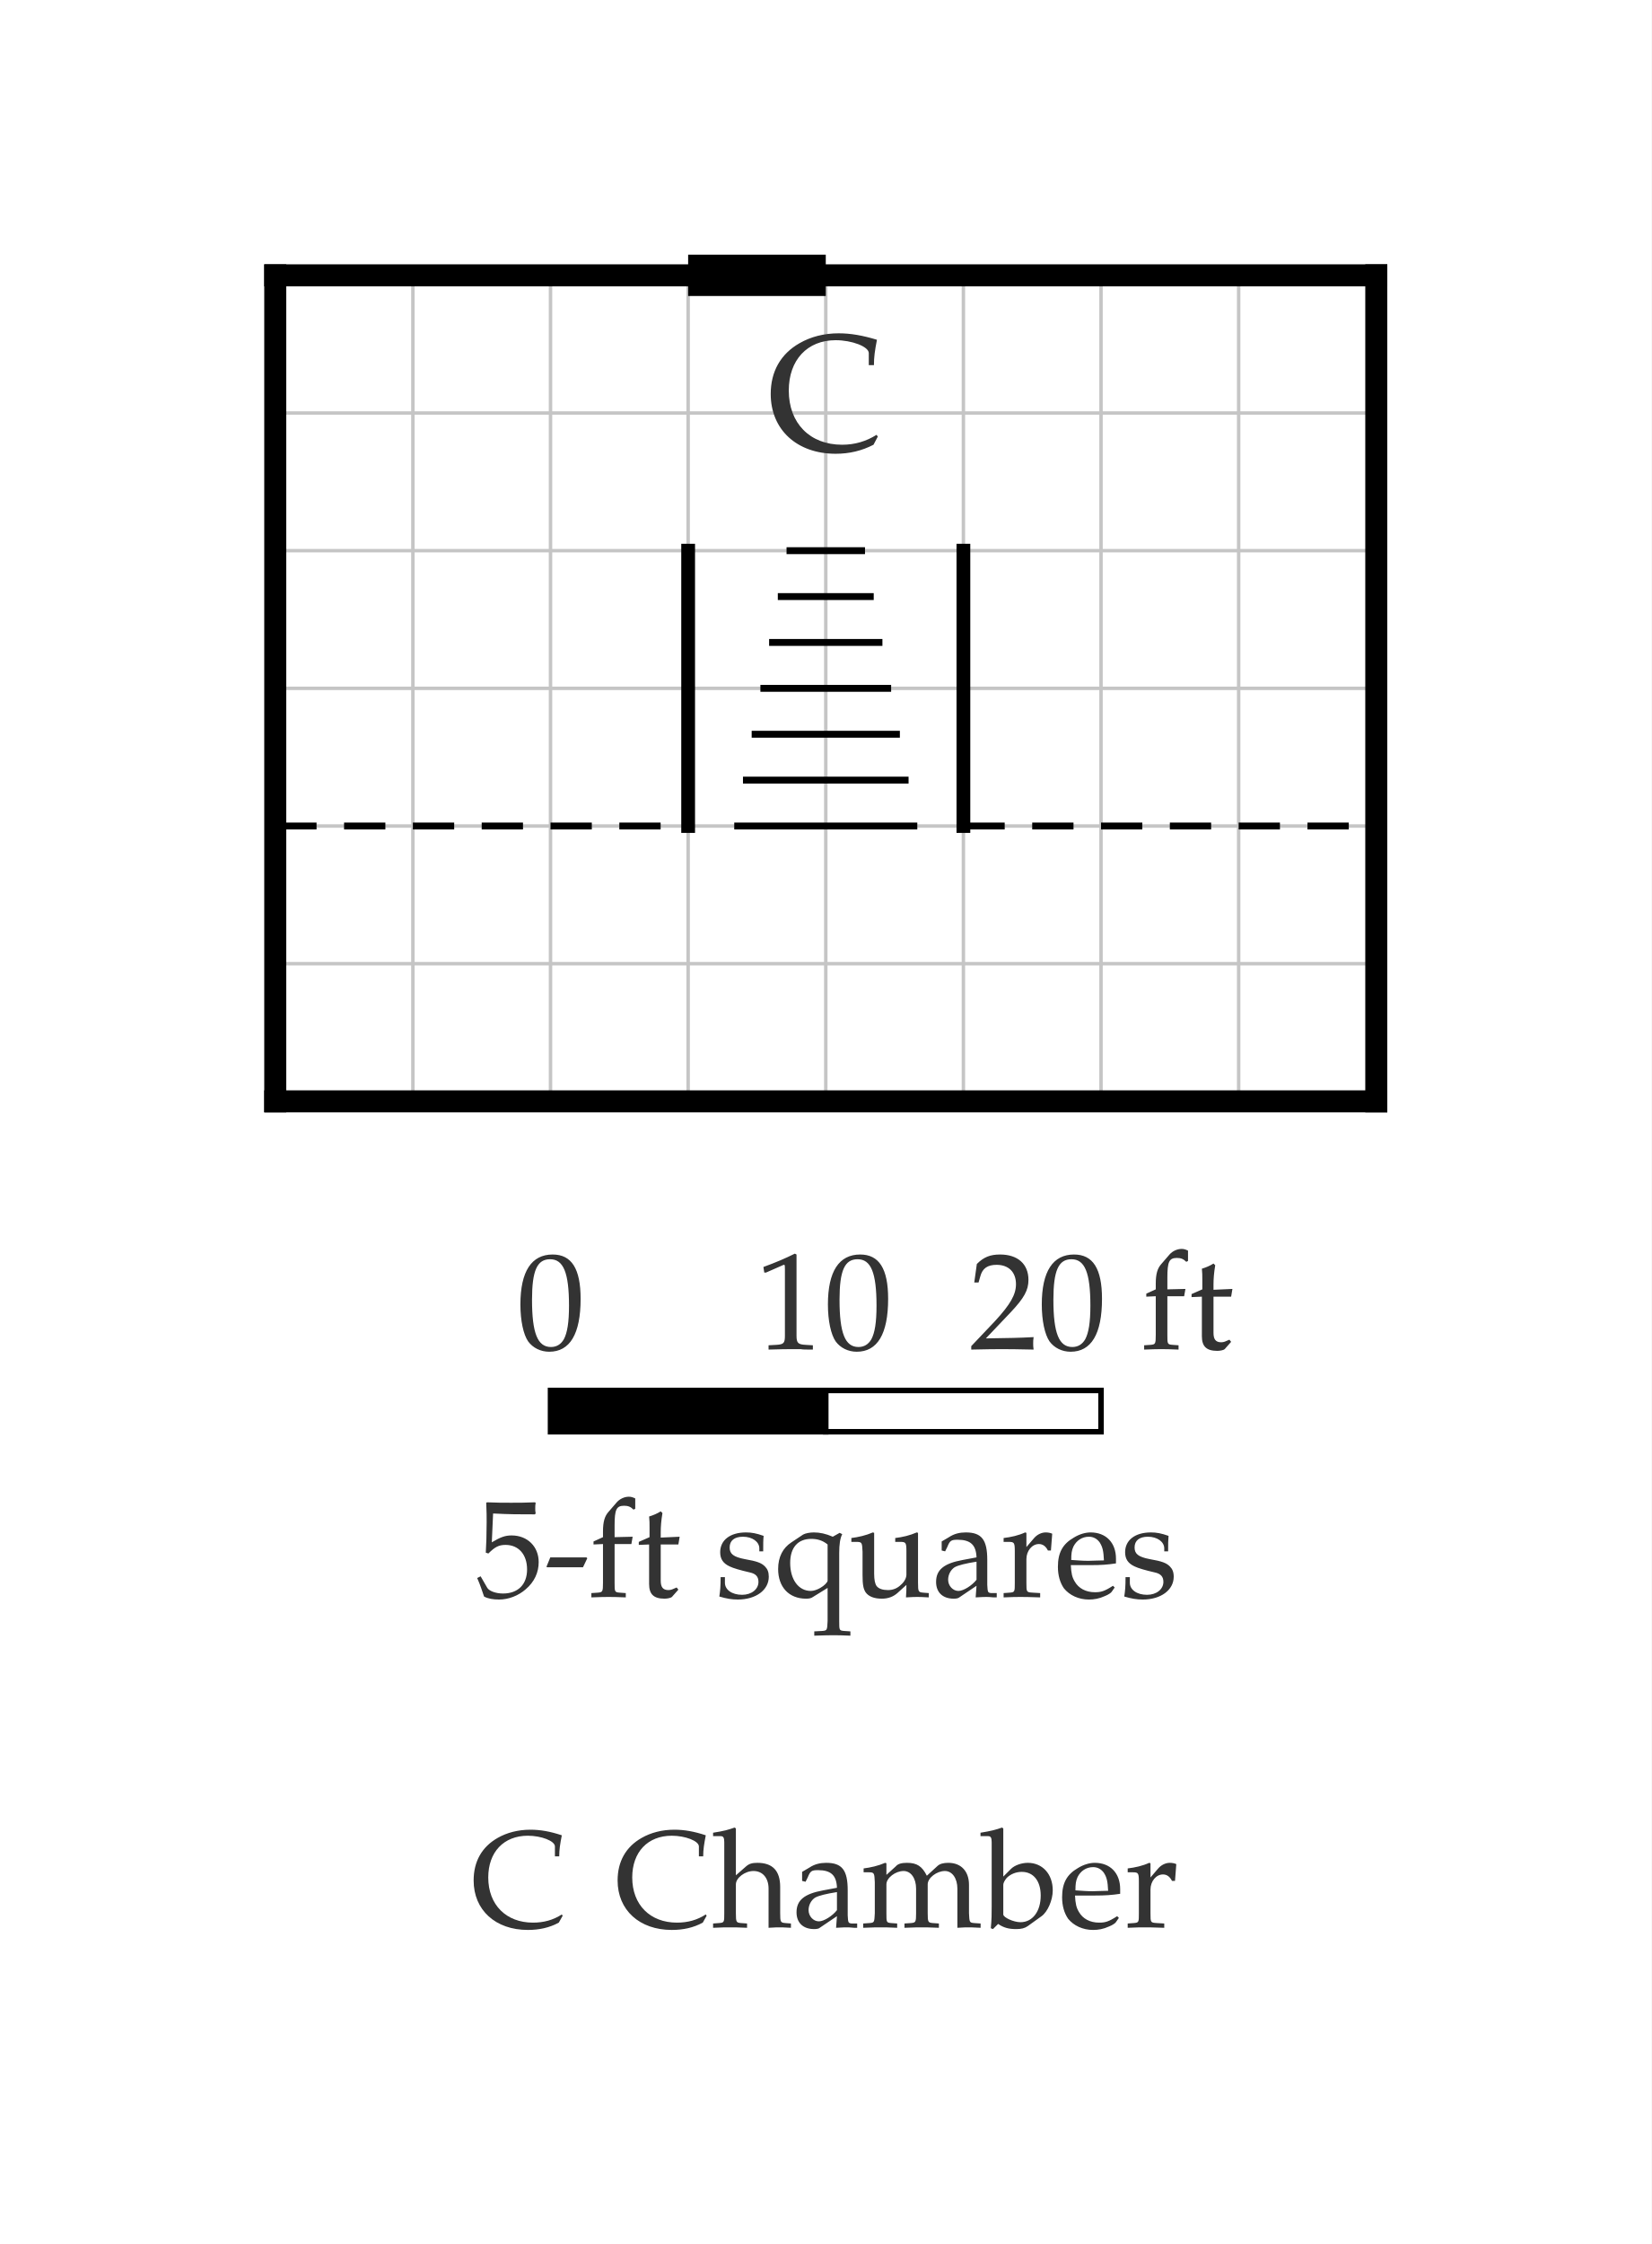
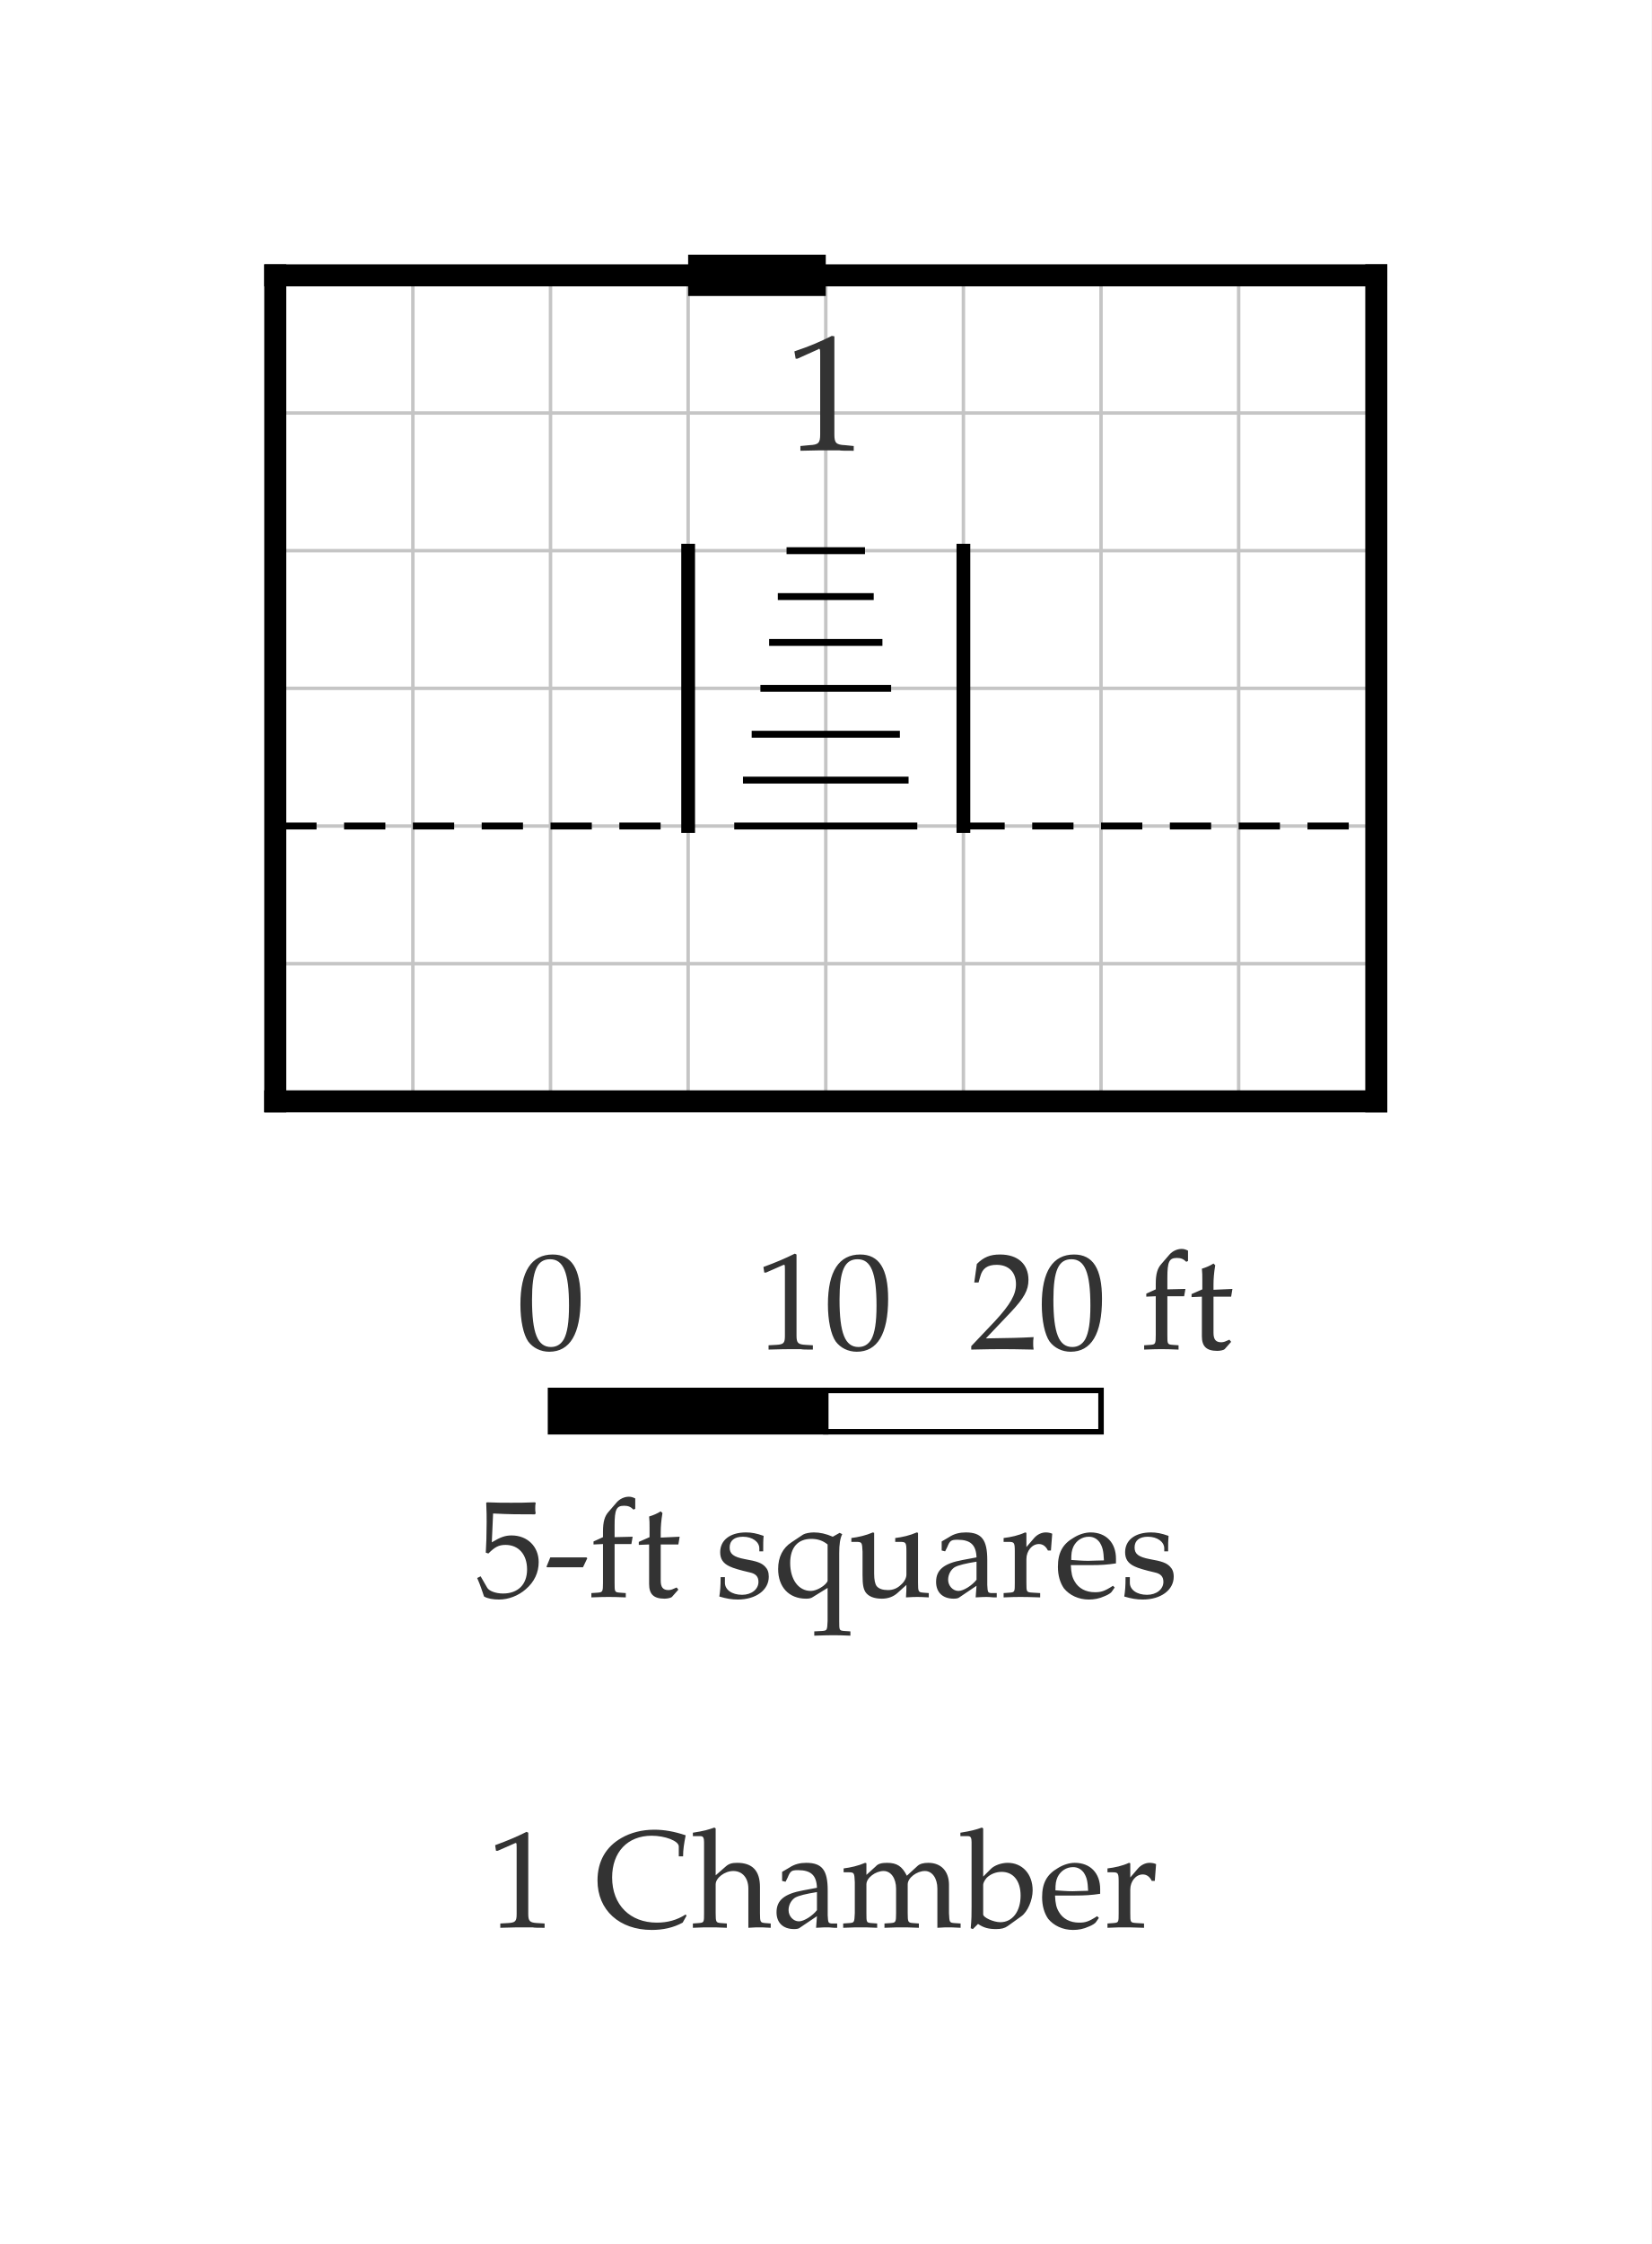
<svg xmlns="http://www.w3.org/2000/svg" width="600" height="815" viewBox="-10 -10 60 81.5" font-family="Palatino, Georgia, Times New Roman, serif" font-weight="400" fill="black">
  <rect x="-10" y="-10" width="60" height="81.5" fill="white" />
  <defs>
    <clipPath id="plan-grid">
      <path d="M0 20h40v10h-40z M0 0h40v20h-40z" />
    </clipPath>
  </defs>
  <g class="grid" clip-path="url(#plan-grid)" stroke="black" opacity="0.23" stroke-width="0.125">
    <line x1="0" y1="0" x2="0" y2="30" />
    <line x1="5" y1="0" x2="5" y2="30" />
    <line x1="10" y1="0" x2="10" y2="30" />
    <line x1="15" y1="0" x2="15" y2="30" />
    <line x1="20" y1="0" x2="20" y2="30" />
    <line x1="25" y1="0" x2="25" y2="30" />
    <line x1="30" y1="0" x2="30" y2="30" />
    <line x1="35" y1="0" x2="35" y2="30" />
    <line x1="40" y1="0" x2="40" y2="30" />
    <line x1="0" y1="0" x2="40" y2="0" />
    <line x1="0" y1="5" x2="40" y2="5" />
    <line x1="0" y1="10" x2="40" y2="10" />
    <line x1="0" y1="15" x2="40" y2="15" />
    <line x1="0" y1="20" x2="40" y2="20" />
    <line x1="0" y1="25" x2="40" y2="25" />
    <line x1="0" y1="30" x2="40" y2="30" />
  </g>
  <line class="wall exterior" x1="0" y1="0" x2="0" y2="30" stroke="black" stroke-width="0.8" stroke-linecap="square" />
  <line class="wall exterior" x1="0" y1="0" x2="40" y2="0" stroke="black" stroke-width="0.8" stroke-linecap="square" />
  <line class="wall exterior" x1="0" y1="30" x2="40" y2="30" stroke="black" stroke-width="0.8" stroke-linecap="square" />
  <line class="wall exterior" x1="40" y1="0" x2="40" y2="30" stroke="black" stroke-width="0.8" stroke-linecap="square" />
-   <text data-block="chamber" x="20" y="5" text-anchor="middle" dominant-baseline="central" font-size="6" fill="#333333">C</text>
+   <text data-block="chamber" x="20" y="5" text-anchor="middle" dominant-baseline="central" font-size="6" fill="#333333">1</text>
  <line class="divider" x1="0" y1="20" x2="15" y2="20" stroke="black" stroke-width="0.25" stroke-dasharray="1.5 1" />
  <line class="divider" x1="25" y1="20" x2="40" y2="20" stroke="black" stroke-width="0.25" stroke-dasharray="1.5 1" />
  <g class="stairs" data-room="low">
    <line x1="15" y1="10" x2="15" y2="20" stroke="black" stroke-width="0.5" stroke-linecap="square" />
    <line x1="25" y1="10" x2="25" y2="20" stroke="black" stroke-width="0.5" stroke-linecap="square" />
    <line x1="18.575" y1="10" x2="21.425" y2="10" stroke="black" stroke-width="0.25" />
    <line x1="18.258" y1="11.667" x2="21.742" y2="11.667" stroke="black" stroke-width="0.25" />
    <line x1="17.942" y1="13.333" x2="22.058" y2="13.333" stroke="black" stroke-width="0.25" />
    <line x1="17.625" y1="15" x2="22.375" y2="15" stroke="black" stroke-width="0.25" />
    <line x1="17.308" y1="16.667" x2="22.692" y2="16.667" stroke="black" stroke-width="0.25" />
    <line x1="16.992" y1="18.333" x2="23.008" y2="18.333" stroke="black" stroke-width="0.25" />
    <line x1="16.675" y1="20" x2="23.325" y2="20" stroke="black" stroke-width="0.25" />
  </g>
  <line class="door" x1="15" y1="0" x2="20" y2="0" stroke="black" stroke-width="1.5" />
  <g class="scale" font-size="5" fill="#333333">
    <text x="8.765" y="39">0</text>
    <text x="17.438" y="39">10</text>
    <text x="25.206" y="39">20 ft</text>
    <text x="7.273" y="48">5-ft squares</text>
    <rect x="10" y="40.5" width="10" height="1.5" fill="black" stroke="black" stroke-width="0.2" />
    <rect x="20" y="40.5" width="10" height="1.5" fill="white" stroke="black" stroke-width="0.2" />
  </g>
  <g class="key" font-size="5" fill="#333333">
-     <text x="7.096" y="60">C</text>
-     <text x="12.328" y="60">Chamber</text>
+     <text x="7.693" y="60">1</text>
+     <text x="11.599" y="60">Chamber</text>
  </g>
</svg>
